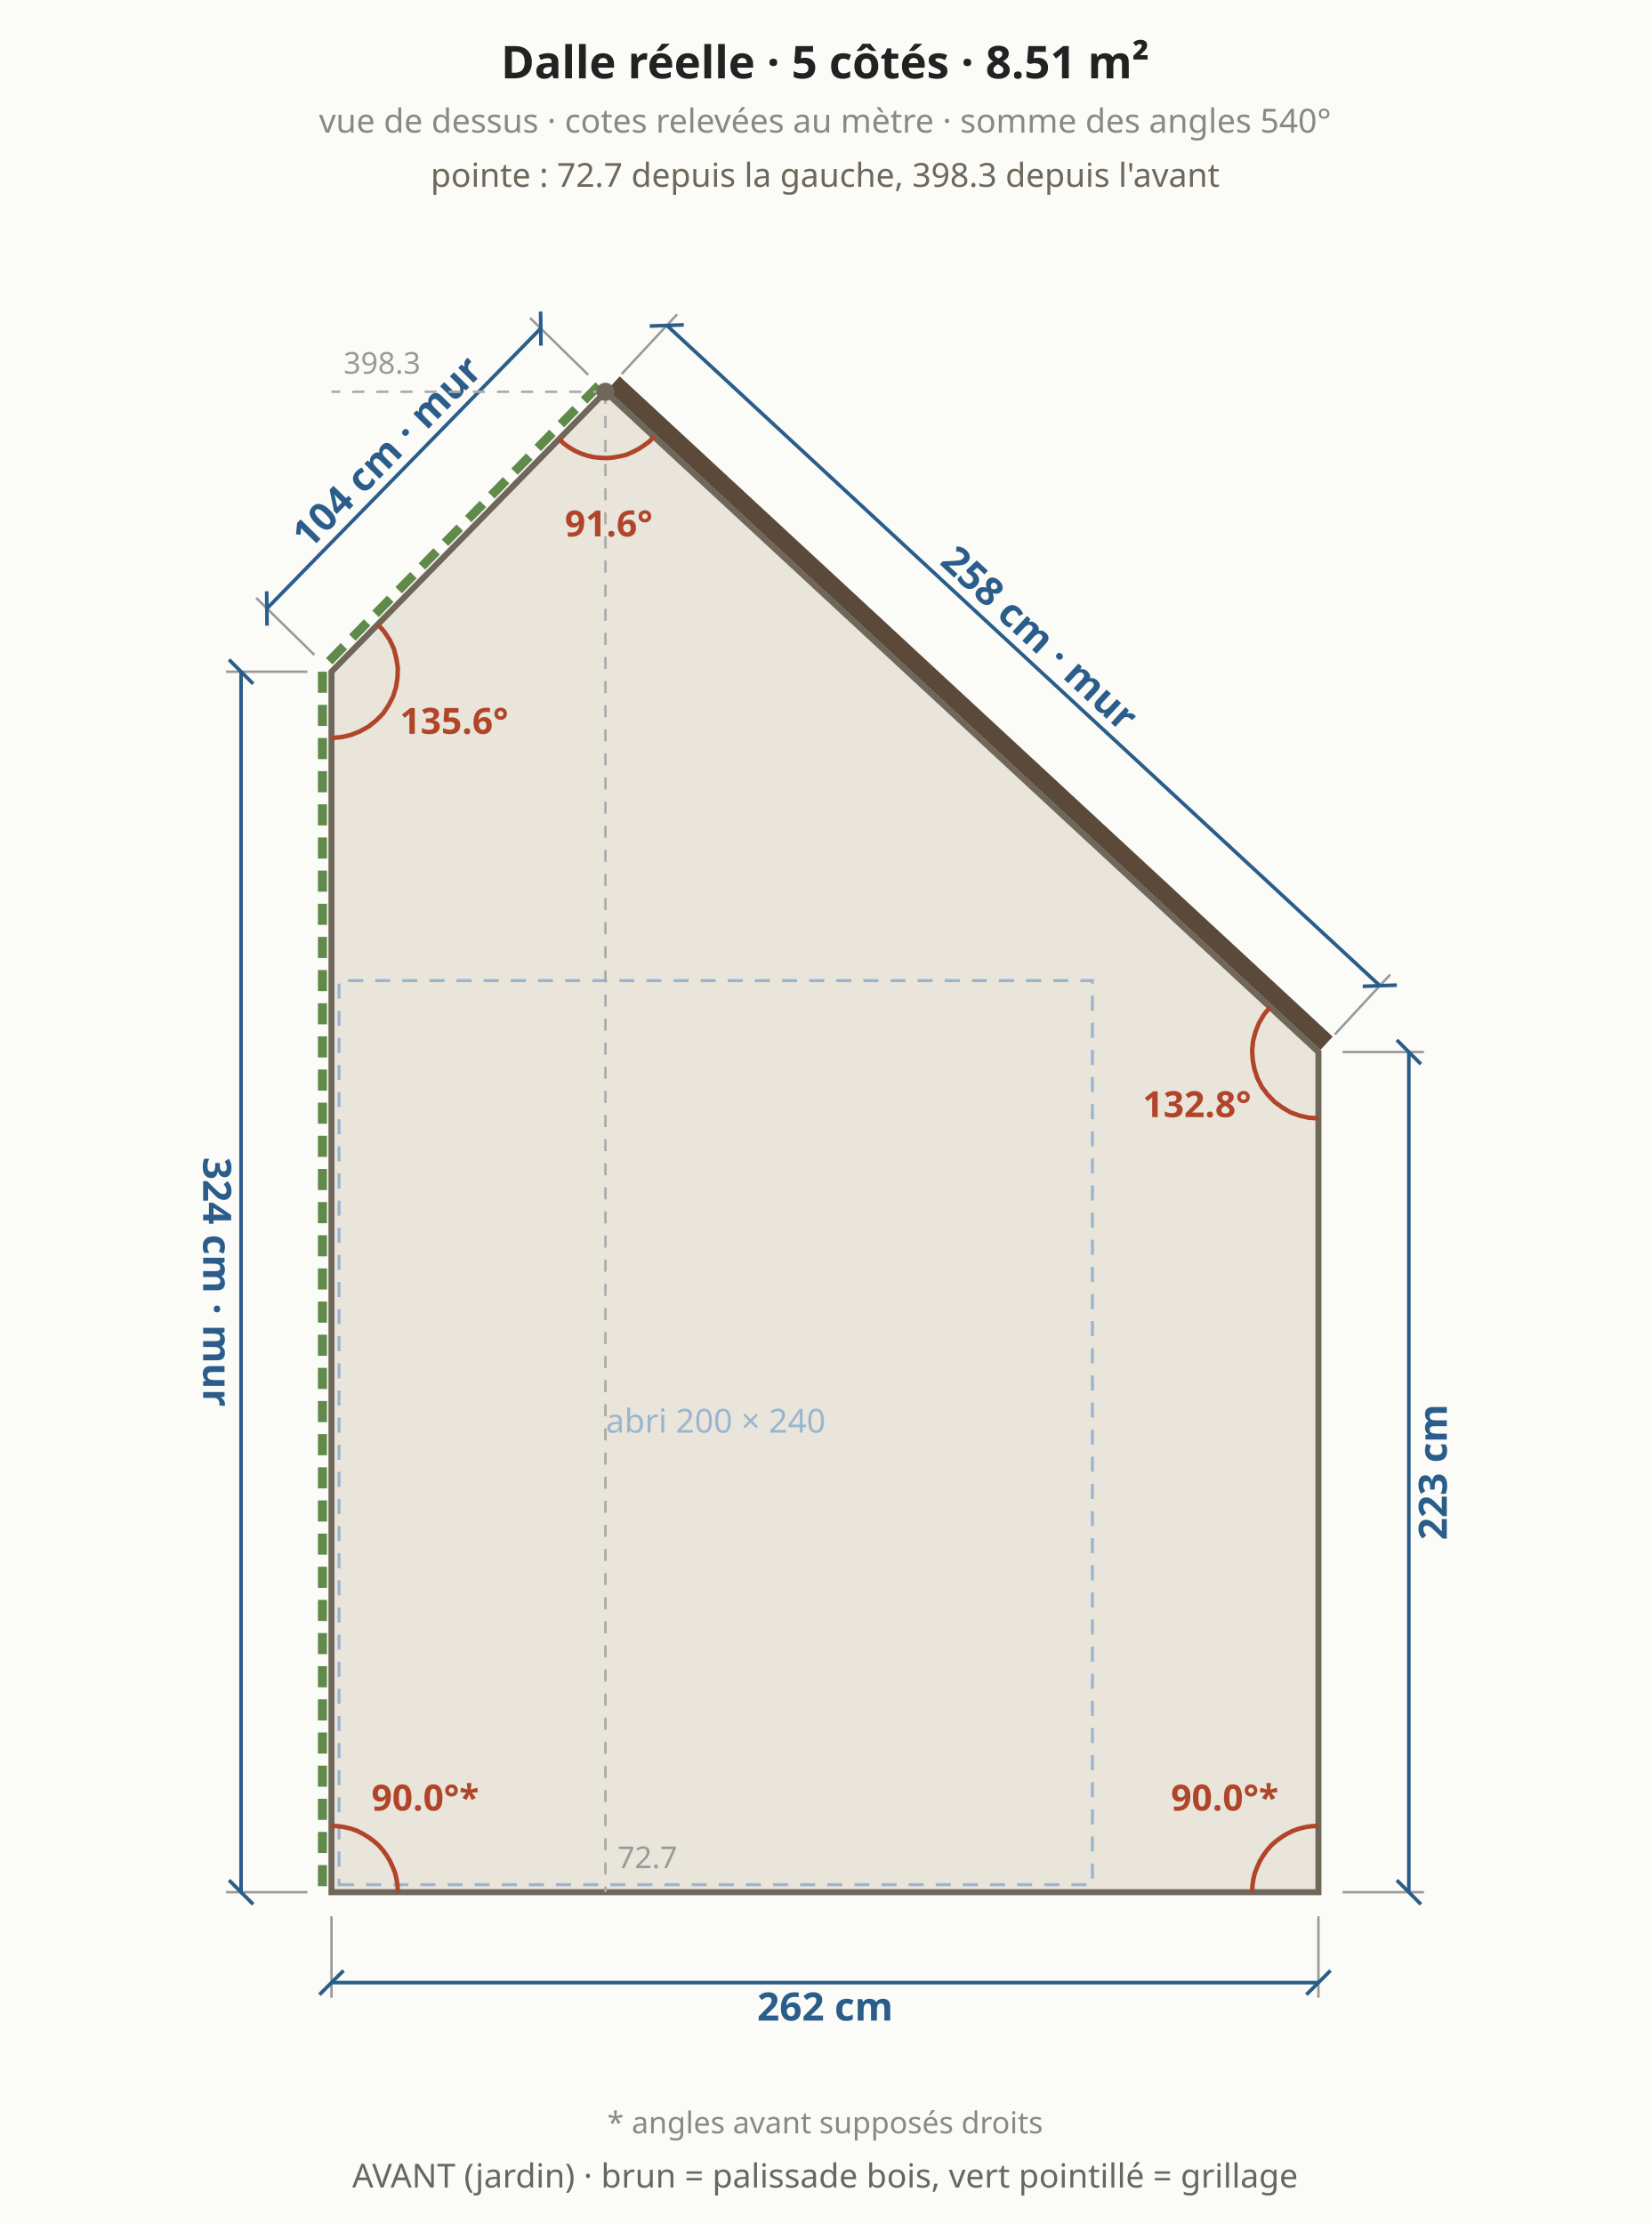
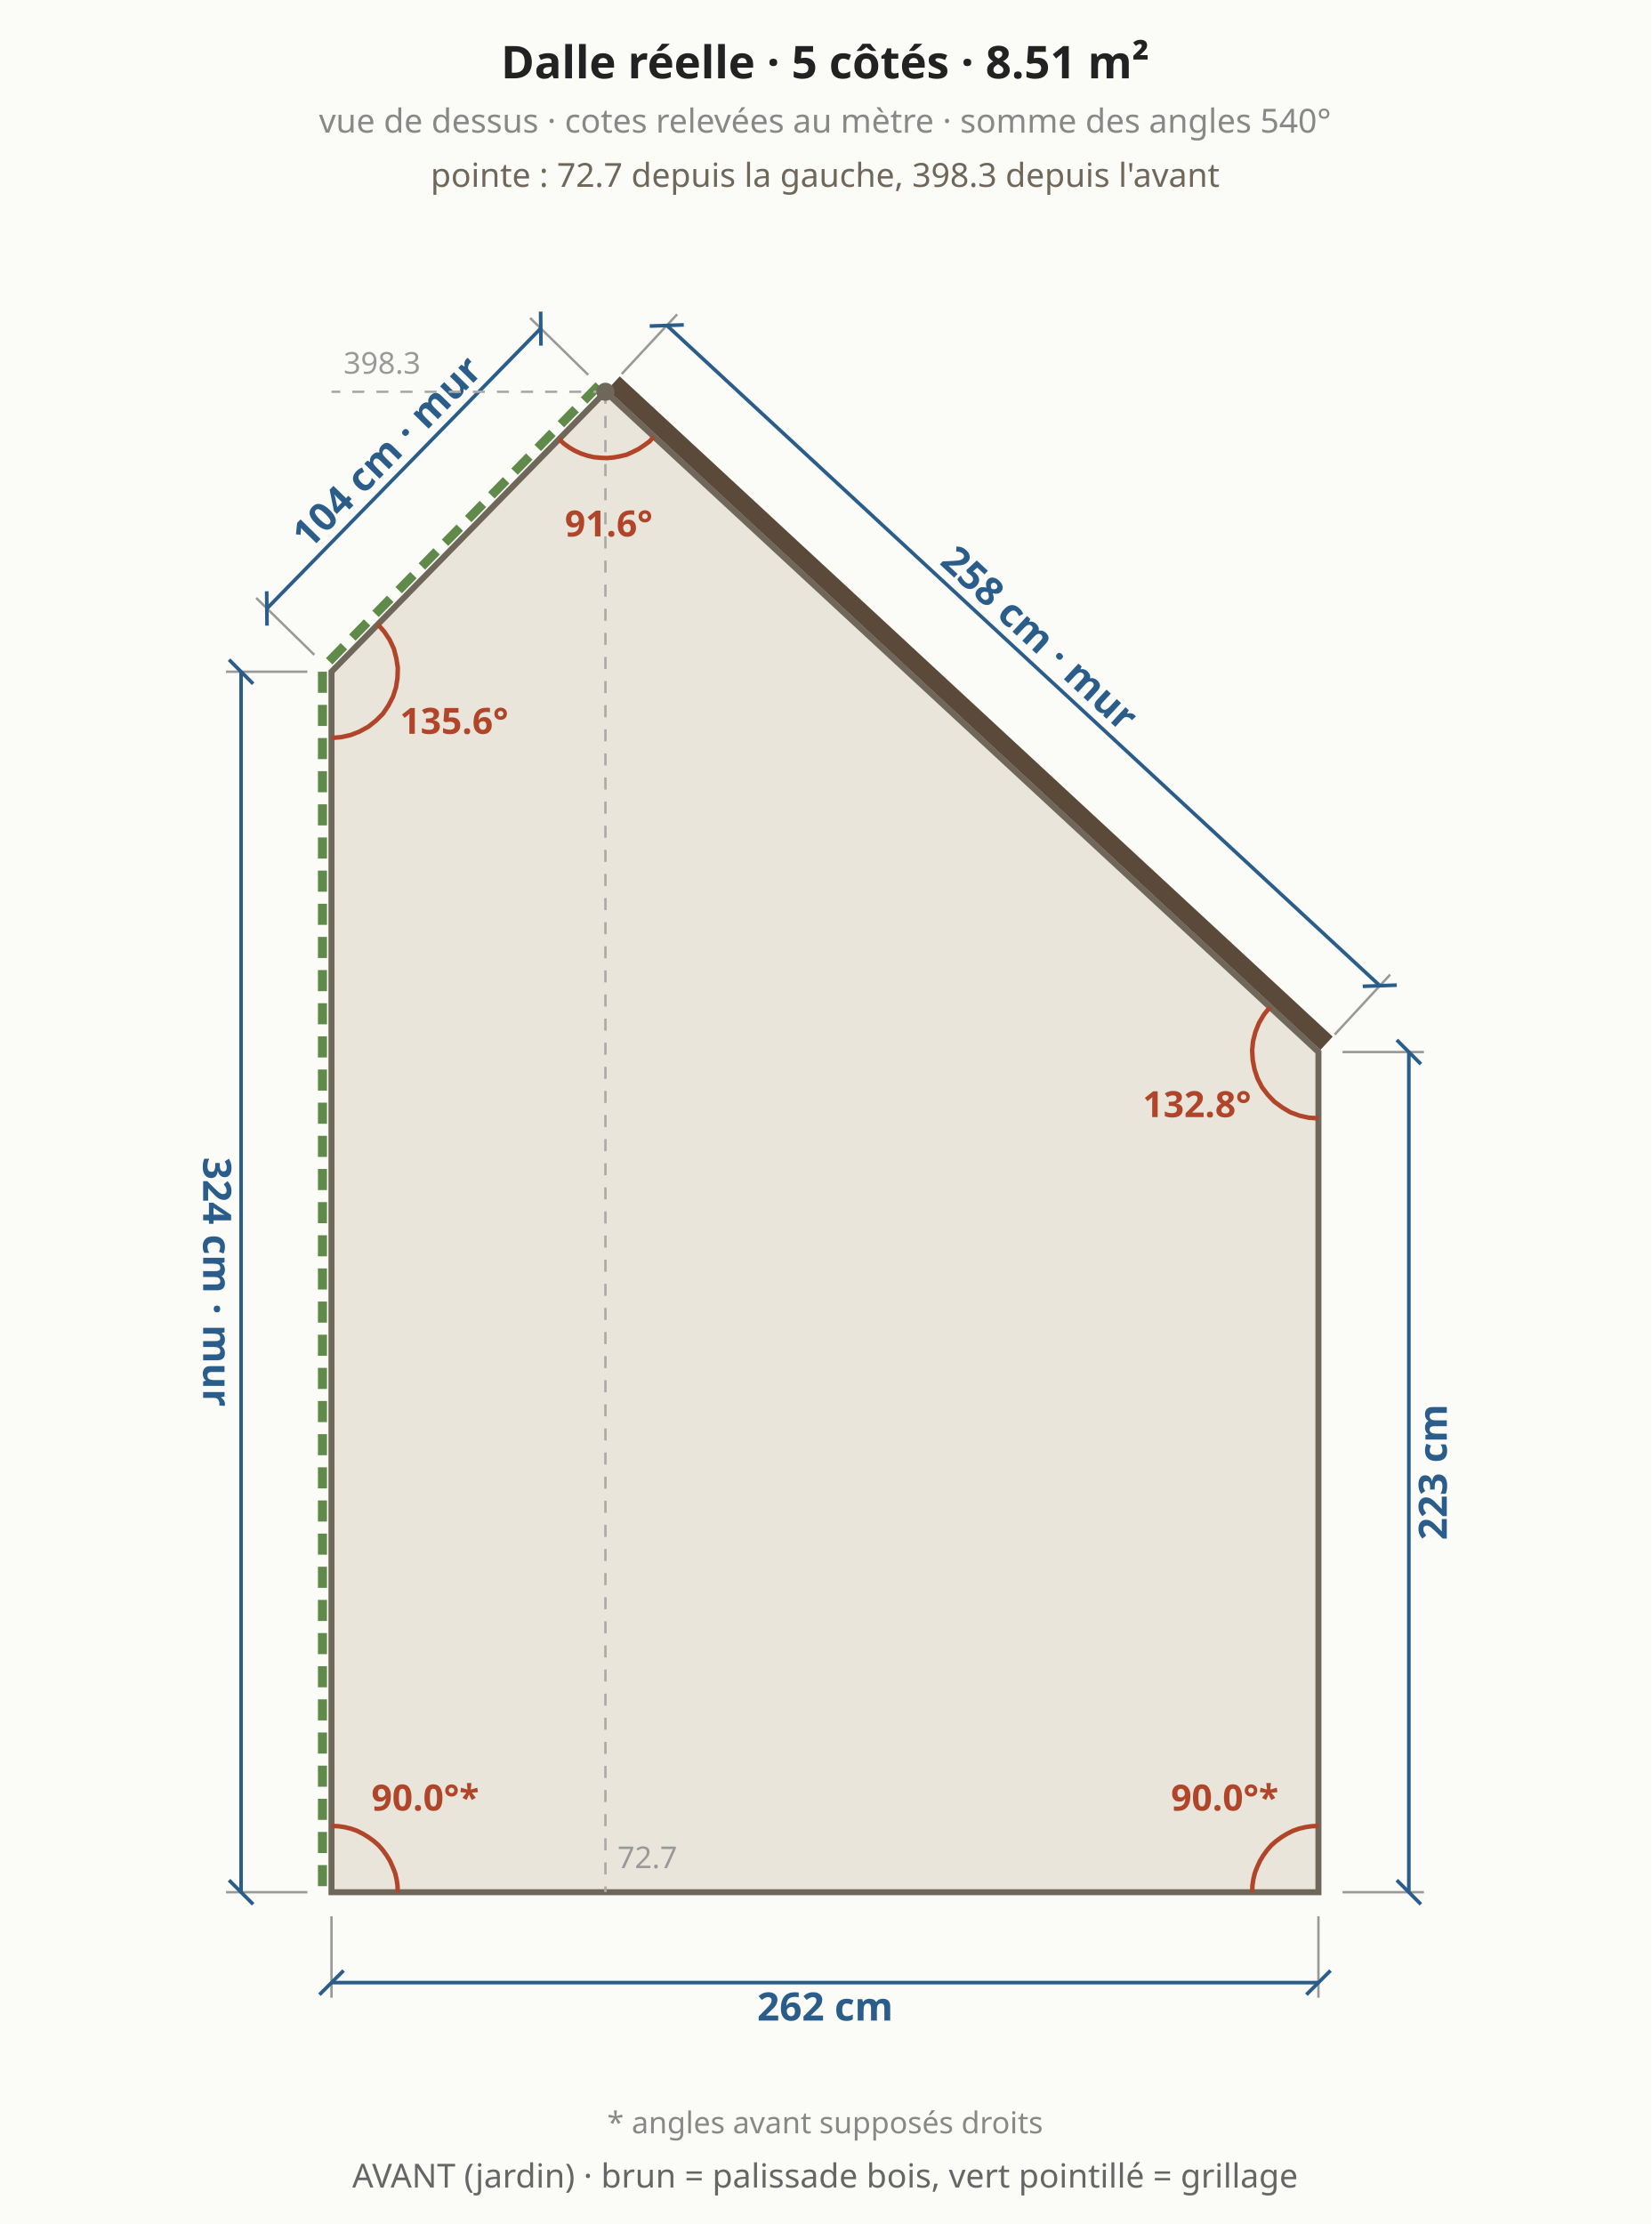
<svg xmlns="http://www.w3.org/2000/svg" viewBox="0 0 548 738" font-family="system-ui,sans-serif" font-size="13">
  <rect width="548" height="738" fill="#fbfbf8" />
  <polygon points="110.0,627.9 437.5,627.9 437.5,349.1 200.9,130.0 110.0,222.9" fill="#e9e5da" stroke="#6f675a" stroke-width="2" />
-   <polygon points="112.5,625.4 362.5,625.4 362.5,325.4 112.5,325.4" fill="none" stroke="#9bb5cf" stroke-width="1" stroke-dasharray="5 4" />
-   <text x="237.5" y="475.4" text-anchor="middle" fill="#9bb5cf" font-size="11" font-weight="normal">abri 200 × 240</text>
  <line x1="110.0" y1="635.9" x2="110.0" y2="662.9" stroke="#999" stroke-width="0.8" />
  <line x1="437.5" y1="635.9" x2="437.5" y2="662.9" stroke="#999" stroke-width="0.8" />
  <line x1="110.0" y1="657.9" x2="437.5" y2="657.9" stroke="#2b5d8a" stroke-width="1.2" />
  <line x1="106.0" y1="661.9" x2="114.0" y2="653.9" stroke="#2b5d8a" stroke-width="1.2" />
  <line x1="433.5" y1="661.9" x2="441.5" y2="653.9" stroke="#2b5d8a" stroke-width="1.2" />
  <text x="273.8" y="665.9" text-anchor="middle" dominant-baseline="middle" fill="#2b5d8a" font-size="13" font-weight="bold" transform="rotate(0.0 273.8 665.9)">262 cm</text>
  <line x1="445.5" y1="627.9" x2="472.5" y2="627.9" stroke="#999" stroke-width="0.8" />
  <line x1="445.5" y1="349.1" x2="472.5" y2="349.1" stroke="#999" stroke-width="0.8" />
  <line x1="467.5" y1="627.9" x2="467.5" y2="349.1" stroke="#2b5d8a" stroke-width="1.2" />
  <line x1="471.5" y1="631.9" x2="463.5" y2="623.9" stroke="#2b5d8a" stroke-width="1.2" />
  <line x1="471.5" y1="353.1" x2="463.5" y2="345.1" stroke="#2b5d8a" stroke-width="1.2" />
  <text x="475.5" y="488.5" text-anchor="middle" dominant-baseline="middle" fill="#2b5d8a" font-size="13" font-weight="bold" transform="rotate(-90.0 475.5 488.5)">223 cm</text>
  <line x1="440.2" y1="346.2" x2="203.6" y2="127.1" stroke="#5b4a3a" stroke-width="6" />
  <line x1="442.9" y1="343.3" x2="461.3" y2="323.4" stroke="#999" stroke-width="0.8" />
  <line x1="206.3" y1="124.1" x2="224.7" y2="104.3" stroke="#999" stroke-width="0.8" />
  <line x1="457.9" y1="327.1" x2="221.3" y2="108.0" stroke="#2b5d8a" stroke-width="1.2" />
  <line x1="463.5" y1="326.9" x2="452.2" y2="327.3" stroke="#2b5d8a" stroke-width="1.2" />
  <line x1="226.9" y1="107.8" x2="215.6" y2="108.2" stroke="#2b5d8a" stroke-width="1.2" />
  <text x="345.0" y="211.7" text-anchor="middle" dominant-baseline="middle" fill="#2b5d8a" font-size="13" font-weight="bold" transform="rotate(42.8 345.0 211.7)">258 cm · mur</text>
  <line x1="198.7" y1="127.9" x2="107.9" y2="220.8" stroke="#5f8a4a" stroke-width="3" stroke-dasharray="7 4" />
  <line x1="195.2" y1="124.4" x2="175.9" y2="105.5" stroke="#999" stroke-width="0.8" />
  <line x1="104.3" y1="217.3" x2="85.0" y2="198.4" stroke="#999" stroke-width="0.8" />
  <line x1="179.4" y1="109.0" x2="88.6" y2="201.9" stroke="#2b5d8a" stroke-width="1.2" />
  <line x1="179.4" y1="103.4" x2="179.5" y2="114.7" stroke="#2b5d8a" stroke-width="1.2" />
  <line x1="88.5" y1="196.2" x2="88.6" y2="207.6" stroke="#2b5d8a" stroke-width="1.2" />
  <text x="128.3" y="149.9" text-anchor="middle" dominant-baseline="middle" fill="#2b5d8a" font-size="13" font-weight="bold" transform="rotate(-45.6 128.3 149.9)">104 cm · mur</text>
  <line x1="107.0" y1="222.9" x2="107.0" y2="627.9" stroke="#5f8a4a" stroke-width="3" stroke-dasharray="7 4" />
  <line x1="102.0" y1="222.9" x2="75.0" y2="222.9" stroke="#999" stroke-width="0.8" />
  <line x1="102.0" y1="627.9" x2="75.0" y2="627.9" stroke="#999" stroke-width="0.8" />
  <line x1="80.0" y1="222.9" x2="80.0" y2="627.9" stroke="#2b5d8a" stroke-width="1.2" />
  <line x1="76.0" y1="218.9" x2="84.0" y2="226.9" stroke="#2b5d8a" stroke-width="1.2" />
  <line x1="76.0" y1="623.9" x2="84.0" y2="631.9" stroke="#2b5d8a" stroke-width="1.2" />
  <text x="72.0" y="425.4" text-anchor="middle" dominant-baseline="middle" fill="#2b5d8a" font-size="13" font-weight="bold" transform="rotate(90.0 72.0 425.4)">324 cm · mur</text>
  <polyline points="132.0,627.9 131.9,625.7 131.6,623.6 131.1,621.5 130.3,619.5 129.4,617.5 128.3,615.7 127.0,613.9 125.6,612.3 124.0,610.9 122.2,609.6 120.4,608.5 118.4,607.5 116.4,606.8 114.3,606.3 112.2,606.0 110.0,605.9" fill="none" stroke="#b0452a" stroke-width="1.5" />
  <text x="141.1" y="600.8" text-anchor="middle" fill="#b0452a" font-size="12" font-weight="bold">90.0°*</text>
  <polyline points="437.5,605.9 435.3,606.0 433.2,606.3 431.1,606.8 429.1,607.5 427.1,608.5 425.3,609.6 423.5,610.9 421.9,612.3 420.5,613.9 419.2,615.7 418.1,617.5 417.2,619.5 416.4,621.5 415.9,623.6 415.6,625.7 415.5,627.9" fill="none" stroke="#b0452a" stroke-width="1.5" />
  <text x="406.4" y="600.8" text-anchor="middle" fill="#b0452a" font-size="12" font-weight="bold">90.0°*</text>
  <polyline points="421.4,334.2 419.4,336.7 417.8,339.4 416.6,342.4 415.8,345.5 415.5,348.6 415.7,351.8 416.3,354.9 417.3,357.9 418.8,360.8 420.7,363.3 422.9,365.6 425.5,367.5 428.2,369.1 431.2,370.2 434.3,370.9 437.5,371.1" fill="none" stroke="#b0452a" stroke-width="1.5" />
  <text x="397.2" y="370.7" text-anchor="middle" fill="#b0452a" font-size="12" font-weight="bold">132.8°</text>
  <polyline points="185.5,145.7 187.1,147.2 188.9,148.5 190.8,149.6 192.8,150.5 194.9,151.2 197.0,151.7 199.2,151.9 201.4,152.0 203.6,151.8 205.8,151.4 207.9,150.9 209.9,150.0 211.9,149.0 213.7,147.8 215.5,146.5 217.0,144.9" fill="none" stroke="#b0452a" stroke-width="1.5" />
  <text x="202.0" y="178.0" text-anchor="middle" fill="#b0452a" font-size="12" font-weight="bold">91.6°</text>
  <polyline points="110.0,244.9 113.2,244.6 116.4,243.9 119.4,242.7 122.3,241.1 124.8,239.1 127.1,236.8 128.9,234.1 130.4,231.2 131.4,228.1 131.9,224.9 132.0,221.6 131.5,218.4 130.7,215.3 129.3,212.3 127.5,209.6 125.4,207.2" fill="none" stroke="#b0452a" stroke-width="1.5" />
  <text x="150.7" y="243.5" text-anchor="middle" fill="#b0452a" font-size="12" font-weight="bold">135.6°</text>
  <line x1="200.9" y1="130.0" x2="200.9" y2="627.9" stroke="#aaa" stroke-width="0.8" stroke-dasharray="4 4" />
  <line x1="200.9" y1="130.0" x2="110.0" y2="130.0" stroke="#aaa" stroke-width="0.8" stroke-dasharray="4 4" />
  <circle cx="200.9" cy="130.0" r="3" fill="#6f675a" />
  <text x="273.8" y="62.0" text-anchor="middle" fill="#6f675a" font-size="11" font-weight="normal">pointe : 72.7 depuis la gauche, 398.3 depuis l'avant</text>
  <text x="204.9" y="619.9" text-anchor="start" fill="#999" font-size="10" font-weight="normal">72.7</text>
  <text x="114.0" y="124.0" text-anchor="start" fill="#999" font-size="10" font-weight="normal">398.3</text>
  <text x="273.8" y="26.0" text-anchor="middle" fill="#222" font-size="15" font-weight="bold">Dalle réelle · 5 côtés · 8.51 m²</text>
  <text x="273.8" y="44.0" text-anchor="middle" fill="#888" font-size="11" font-weight="normal">vue de dessus · cotes relevées au mètre · somme des angles 540°</text>
  <text x="273.8" y="707.9" text-anchor="middle" fill="#888" font-size="10" font-weight="normal">* angles avant supposés droits</text>
  <text x="273.8" y="725.9" text-anchor="middle" fill="#666" font-size="11" font-weight="normal">AVANT (jardin) · brun = palissade bois, vert pointillé = grillage</text>
</svg>
